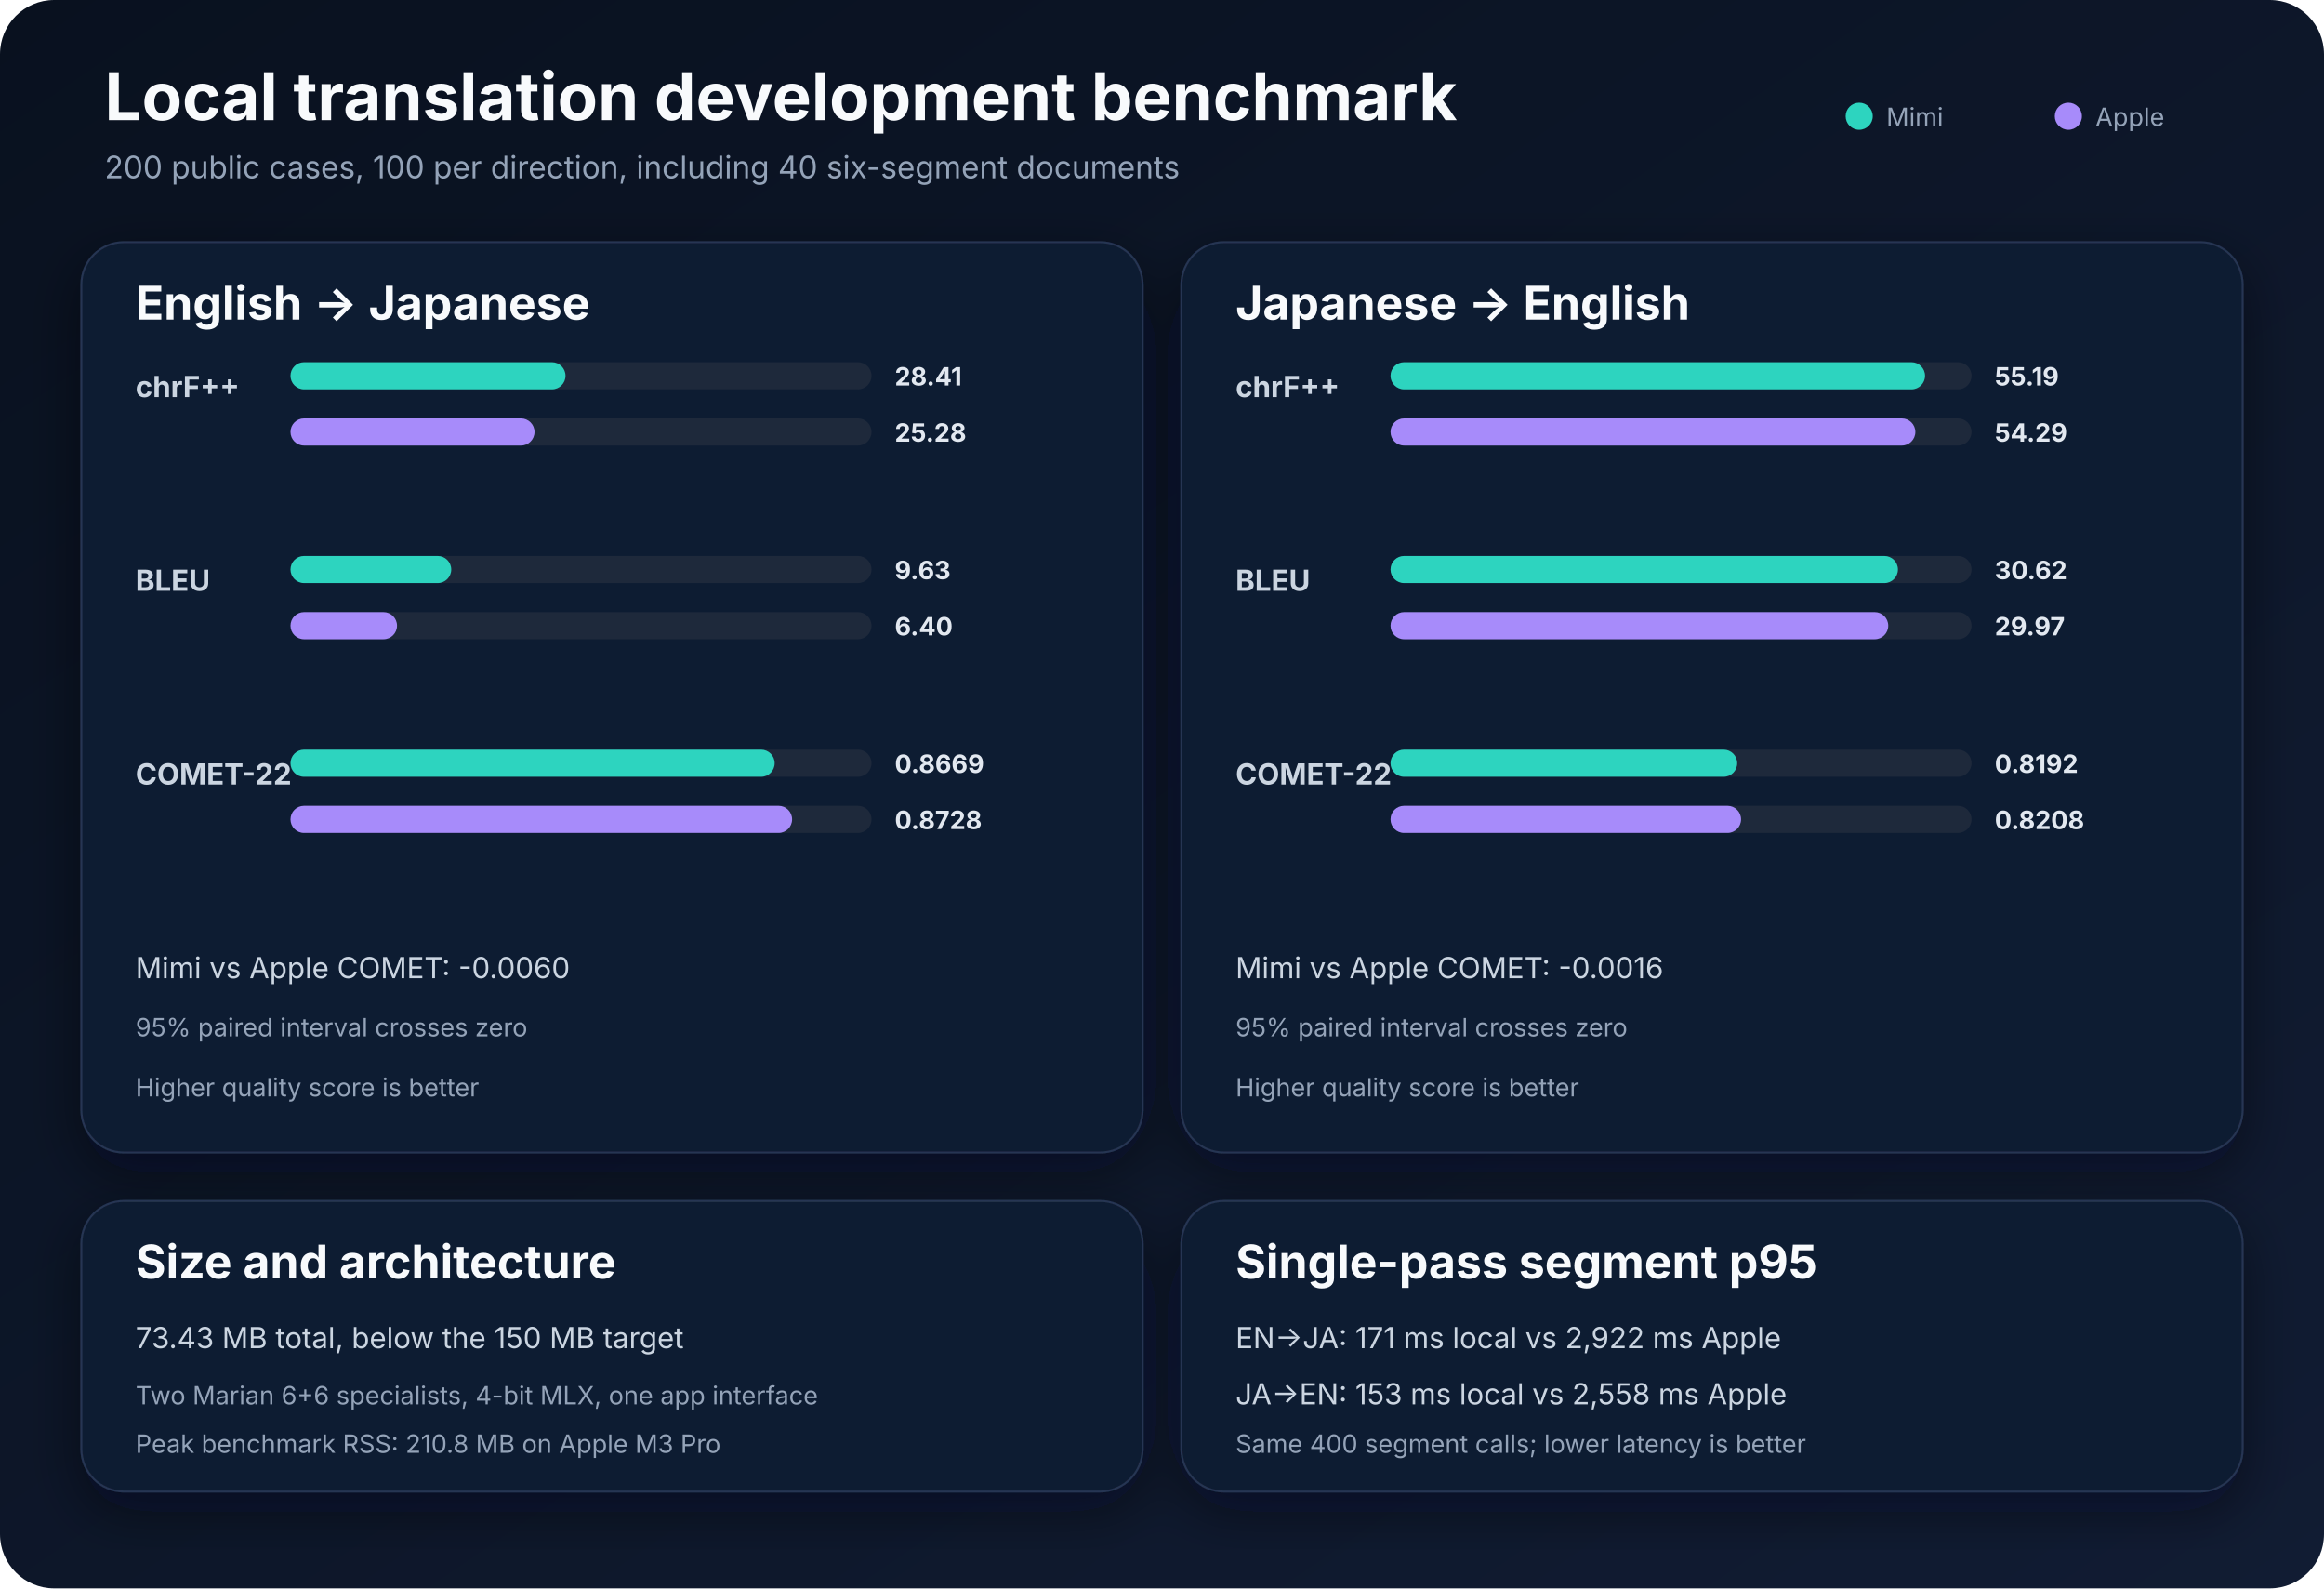
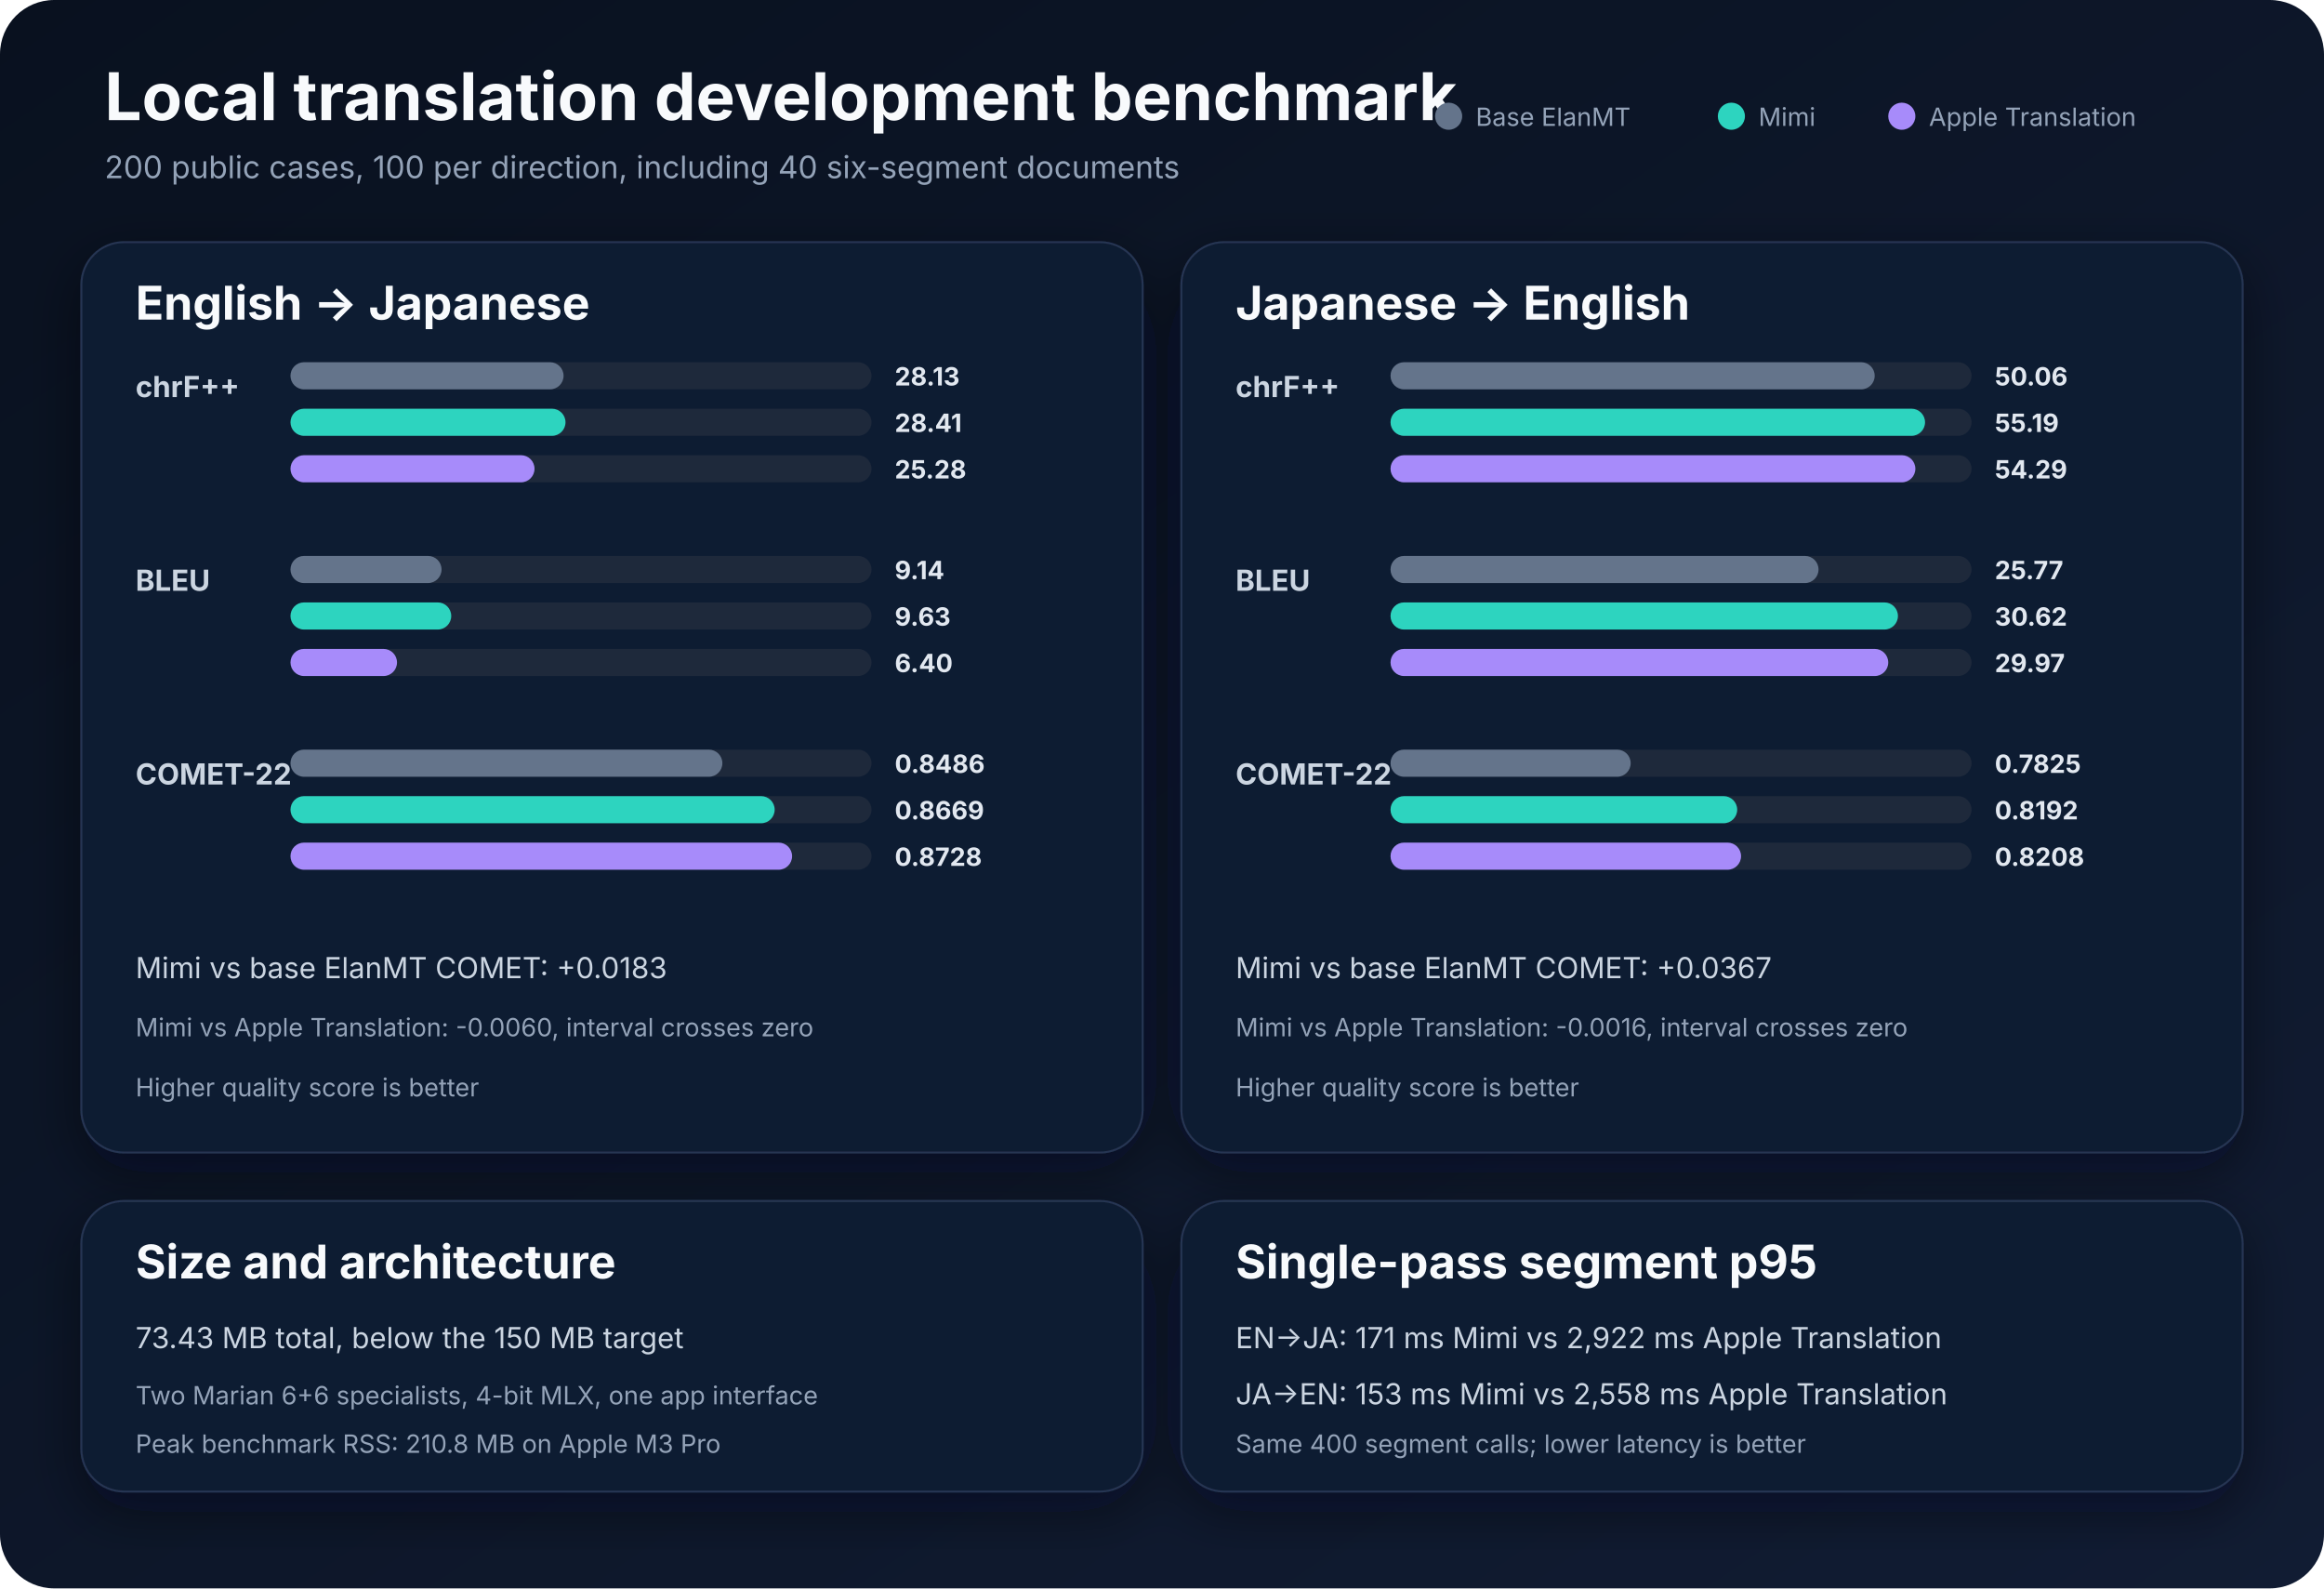
<svg xmlns="http://www.w3.org/2000/svg" width="1200" height="820" viewBox="0 0 1200 820" role="img" aria-labelledby="title description">
  <defs>
    <linearGradient id="background" x1="0" y1="0" x2="1" y2="1">
      <stop offset="0" stop-color="#09111f" />
      <stop offset="1" stop-color="#111c33" />
    </linearGradient>
    <filter id="shadow" x="-20%" y="-20%" width="140%" height="140%">
      <feDropShadow dx="0" dy="10" stdDeviation="14" flood-color="#020617" flood-opacity=".45" />
    </filter>
    <style>
      text { font-family: -apple-system, BlinkMacSystemFont, "Segoe UI", sans-serif; }
      .title { fill: #f8fafc; font-size: 34px; font-weight: 720; }
      .subtitle { fill: #94a3b8; font-size: 16px; }
      .card { fill: #111d32; stroke: #263653; stroke-width: 1; }
      .direction { fill: #f8fafc; font-size: 24px; font-weight: 700; }
      .metric { fill: #cbd5e1; font-size: 15px; font-weight: 650; }
      .label { fill: #94a3b8; font-size: 13px; }
      .value { fill: #e2e8f0; font-size: 13px; font-weight: 650; }
      .note { fill: #cbd5e1; font-size: 15px; }
      .small { fill: #94a3b8; font-size: 13px; }
-       .candidate { fill: #2dd4bf; }
+       .base { fill: #64748b; }
+       .mimi { fill: #2dd4bf; }
      .apple { fill: #a78bfa; }
      .track { fill: #1e293b; }
    </style>
  </defs>
  <rect width="1200" height="820" rx="28" fill="url(#background)" />
  <text x="54" y="62" class="title">Local translation development benchmark</text>
  <text x="54" y="92" class="subtitle">200 public cases, 100 per direction, including 40 six-segment documents</text>
-   <circle cx="960" cy="60" r="7" class="candidate" />
-   <text x="974" y="65" class="label">Mimi</text>
-   <circle cx="1068" cy="60" r="7" class="apple" />
-   <text x="1082" y="65" class="label">Apple</text>
+   <circle cx="748" cy="60" r="7" class="base" />
+   <text x="762" y="65" class="label">Base ElanMT</text>
+   <circle cx="894" cy="60" r="7" class="mimi" />
+   <text x="908" y="65" class="label">Mimi</text>
+   <circle cx="982" cy="60" r="7" class="apple" />
+   <text x="996" y="65" class="label">Apple Translation</text>
  <g filter="url(#shadow)">
    <rect x="42" y="125" width="548" height="470" rx="22" class="card" />
    <rect x="610" y="125" width="548" height="470" rx="22" class="card" />
  </g>
  <text x="70" y="165" class="direction">English → Japanese</text>
  <text x="638" y="165" class="direction">Japanese → English</text>
  <text x="70" y="205" class="metric">chrF++</text>
  <rect x="150" y="187" width="300" height="14" rx="7" class="track" />
-   <rect x="150" y="187" width="142" height="14" rx="7" class="candidate" />
-   <text x="462" y="199" class="value">28.41</text>
-   <rect x="150" y="216" width="300" height="14" rx="7" class="track" />
-   <rect x="150" y="216" width="126" height="14" rx="7" class="apple" />
-   <text x="462" y="228" class="value">25.28</text>
+   <rect x="150" y="187" width="141" height="14" rx="7" class="base" />
+   <text x="462" y="199" class="value">28.13</text>
+   <rect x="150" y="211" width="300" height="14" rx="7" class="track" />
+   <rect x="150" y="211" width="142" height="14" rx="7" class="mimi" />
+   <text x="462" y="223" class="value">28.41</text>
+   <rect x="150" y="235" width="300" height="14" rx="7" class="track" />
+   <rect x="150" y="235" width="126" height="14" rx="7" class="apple" />
+   <text x="462" y="247" class="value">25.28</text>
  <text x="70" y="305" class="metric">BLEU</text>
  <rect x="150" y="287" width="300" height="14" rx="7" class="track" />
-   <rect x="150" y="287" width="83" height="14" rx="7" class="candidate" />
-   <text x="462" y="299" class="value">9.63</text>
-   <rect x="150" y="316" width="300" height="14" rx="7" class="track" />
-   <rect x="150" y="316" width="55" height="14" rx="7" class="apple" />
-   <text x="462" y="328" class="value">6.40</text>
+   <rect x="150" y="287" width="78" height="14" rx="7" class="base" />
+   <text x="462" y="299" class="value">9.14</text>
+   <rect x="150" y="311" width="300" height="14" rx="7" class="track" />
+   <rect x="150" y="311" width="83" height="14" rx="7" class="mimi" />
+   <text x="462" y="323" class="value">9.63</text>
+   <rect x="150" y="335" width="300" height="14" rx="7" class="track" />
+   <rect x="150" y="335" width="55" height="14" rx="7" class="apple" />
+   <text x="462" y="347" class="value">6.40</text>
  <text x="70" y="405" class="metric">COMET-22</text>
  <rect x="150" y="387" width="300" height="14" rx="7" class="track" />
-   <rect x="150" y="387" width="250" height="14" rx="7" class="candidate" />
-   <text x="462" y="399" class="value">0.8669</text>
-   <rect x="150" y="416" width="300" height="14" rx="7" class="track" />
-   <rect x="150" y="416" width="259" height="14" rx="7" class="apple" />
-   <text x="462" y="428" class="value">0.8728</text>
-   <text x="70" y="505" class="note">Mimi vs Apple COMET: -0.0060</text>
-   <text x="70" y="535" class="small">95% paired interval crosses zero</text>
+   <rect x="150" y="387" width="223" height="14" rx="7" class="base" />
+   <text x="462" y="399" class="value">0.8486</text>
+   <rect x="150" y="411" width="300" height="14" rx="7" class="track" />
+   <rect x="150" y="411" width="250" height="14" rx="7" class="mimi" />
+   <text x="462" y="423" class="value">0.8669</text>
+   <rect x="150" y="435" width="300" height="14" rx="7" class="track" />
+   <rect x="150" y="435" width="259" height="14" rx="7" class="apple" />
+   <text x="462" y="447" class="value">0.8728</text>
+   <text x="70" y="505" class="note">Mimi vs base ElanMT COMET: +0.0183</text>
+   <text x="70" y="535" class="small">Mimi vs Apple Translation: -0.0060, interval crosses zero</text>
  <text x="70" y="566" class="small">Higher quality score is better</text>
  <text x="638" y="205" class="metric">chrF++</text>
  <rect x="718" y="187" width="300" height="14" rx="7" class="track" />
-   <rect x="718" y="187" width="276" height="14" rx="7" class="candidate" />
-   <text x="1030" y="199" class="value">55.19</text>
-   <rect x="718" y="216" width="300" height="14" rx="7" class="track" />
-   <rect x="718" y="216" width="271" height="14" rx="7" class="apple" />
-   <text x="1030" y="228" class="value">54.29</text>
+   <rect x="718" y="187" width="250" height="14" rx="7" class="base" />
+   <text x="1030" y="199" class="value">50.06</text>
+   <rect x="718" y="211" width="300" height="14" rx="7" class="track" />
+   <rect x="718" y="211" width="276" height="14" rx="7" class="mimi" />
+   <text x="1030" y="223" class="value">55.19</text>
+   <rect x="718" y="235" width="300" height="14" rx="7" class="track" />
+   <rect x="718" y="235" width="271" height="14" rx="7" class="apple" />
+   <text x="1030" y="247" class="value">54.29</text>
  <text x="638" y="305" class="metric">BLEU</text>
  <rect x="718" y="287" width="300" height="14" rx="7" class="track" />
-   <rect x="718" y="287" width="262" height="14" rx="7" class="candidate" />
-   <text x="1030" y="299" class="value">30.62</text>
-   <rect x="718" y="316" width="300" height="14" rx="7" class="track" />
-   <rect x="718" y="316" width="257" height="14" rx="7" class="apple" />
-   <text x="1030" y="328" class="value">29.97</text>
+   <rect x="718" y="287" width="221" height="14" rx="7" class="base" />
+   <text x="1030" y="299" class="value">25.77</text>
+   <rect x="718" y="311" width="300" height="14" rx="7" class="track" />
+   <rect x="718" y="311" width="262" height="14" rx="7" class="mimi" />
+   <text x="1030" y="323" class="value">30.62</text>
+   <rect x="718" y="335" width="300" height="14" rx="7" class="track" />
+   <rect x="718" y="335" width="257" height="14" rx="7" class="apple" />
+   <text x="1030" y="347" class="value">29.97</text>
  <text x="638" y="405" class="metric">COMET-22</text>
  <rect x="718" y="387" width="300" height="14" rx="7" class="track" />
-   <rect x="718" y="387" width="179" height="14" rx="7" class="candidate" />
-   <text x="1030" y="399" class="value">0.8192</text>
-   <rect x="718" y="416" width="300" height="14" rx="7" class="track" />
-   <rect x="718" y="416" width="181" height="14" rx="7" class="apple" />
-   <text x="1030" y="428" class="value">0.8208</text>
-   <text x="638" y="505" class="note">Mimi vs Apple COMET: -0.0016</text>
-   <text x="638" y="535" class="small">95% paired interval crosses zero</text>
+   <rect x="718" y="387" width="124" height="14" rx="7" class="base" />
+   <text x="1030" y="399" class="value">0.7825</text>
+   <rect x="718" y="411" width="300" height="14" rx="7" class="track" />
+   <rect x="718" y="411" width="179" height="14" rx="7" class="mimi" />
+   <text x="1030" y="423" class="value">0.8192</text>
+   <rect x="718" y="435" width="300" height="14" rx="7" class="track" />
+   <rect x="718" y="435" width="181" height="14" rx="7" class="apple" />
+   <text x="1030" y="447" class="value">0.8208</text>
+   <text x="638" y="505" class="note">Mimi vs base ElanMT COMET: +0.0367</text>
+   <text x="638" y="535" class="small">Mimi vs Apple Translation: -0.0016, interval crosses zero</text>
  <text x="638" y="566" class="small">Higher quality score is better</text>
  <g filter="url(#shadow)">
    <rect x="42" y="620" width="548" height="150" rx="22" class="card" />
    <rect x="610" y="620" width="548" height="150" rx="22" class="card" />
  </g>
  <text x="70" y="660" class="direction">Size and architecture</text>
  <text x="70" y="696" class="note">73.43 MB total, below the 150 MB target</text>
  <text x="70" y="725" class="small">Two Marian 6+6 specialists, 4-bit MLX, one app interface</text>
  <text x="70" y="750" class="small">Peak benchmark RSS: 210.8 MB on Apple M3 Pro</text>
  <text x="638" y="660" class="direction">Single-pass segment p95</text>
-   <text x="638" y="696" class="note">EN→JA: 171 ms local vs 2,922 ms Apple</text>
-   <text x="638" y="725" class="note">JA→EN: 153 ms local vs 2,558 ms Apple</text>
+   <text x="638" y="696" class="note">EN→JA: 171 ms Mimi vs 2,922 ms Apple Translation</text>
+   <text x="638" y="725" class="note">JA→EN: 153 ms Mimi vs 2,558 ms Apple Translation</text>
  <text x="638" y="750" class="small">Same 400 segment calls; lower latency is better</text>
</svg>
